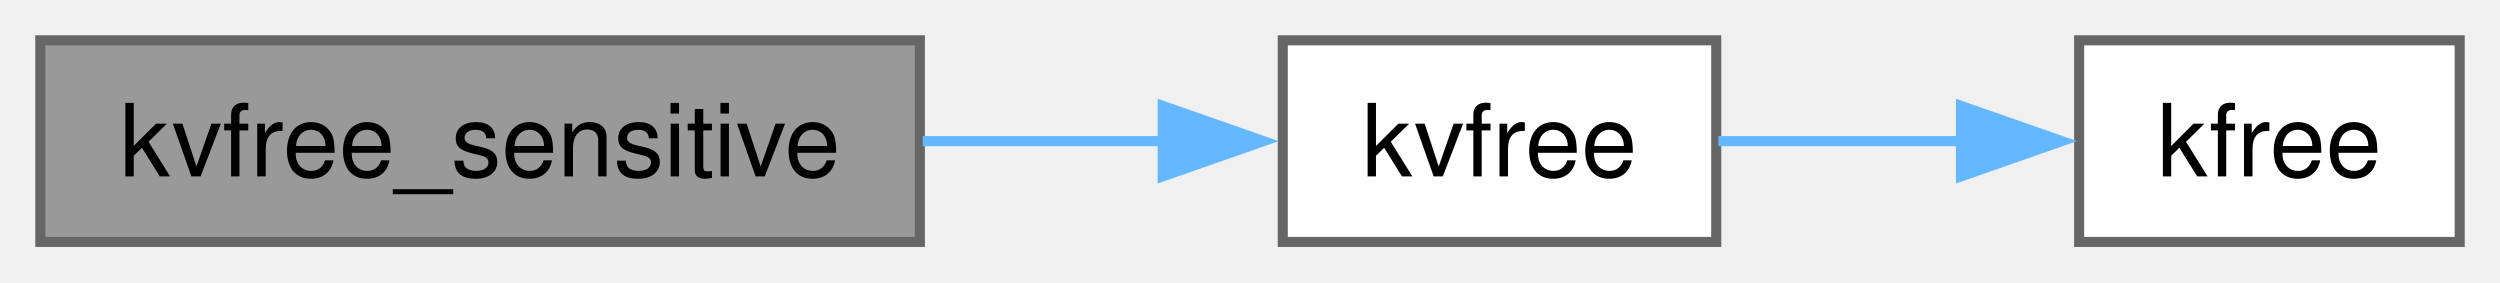
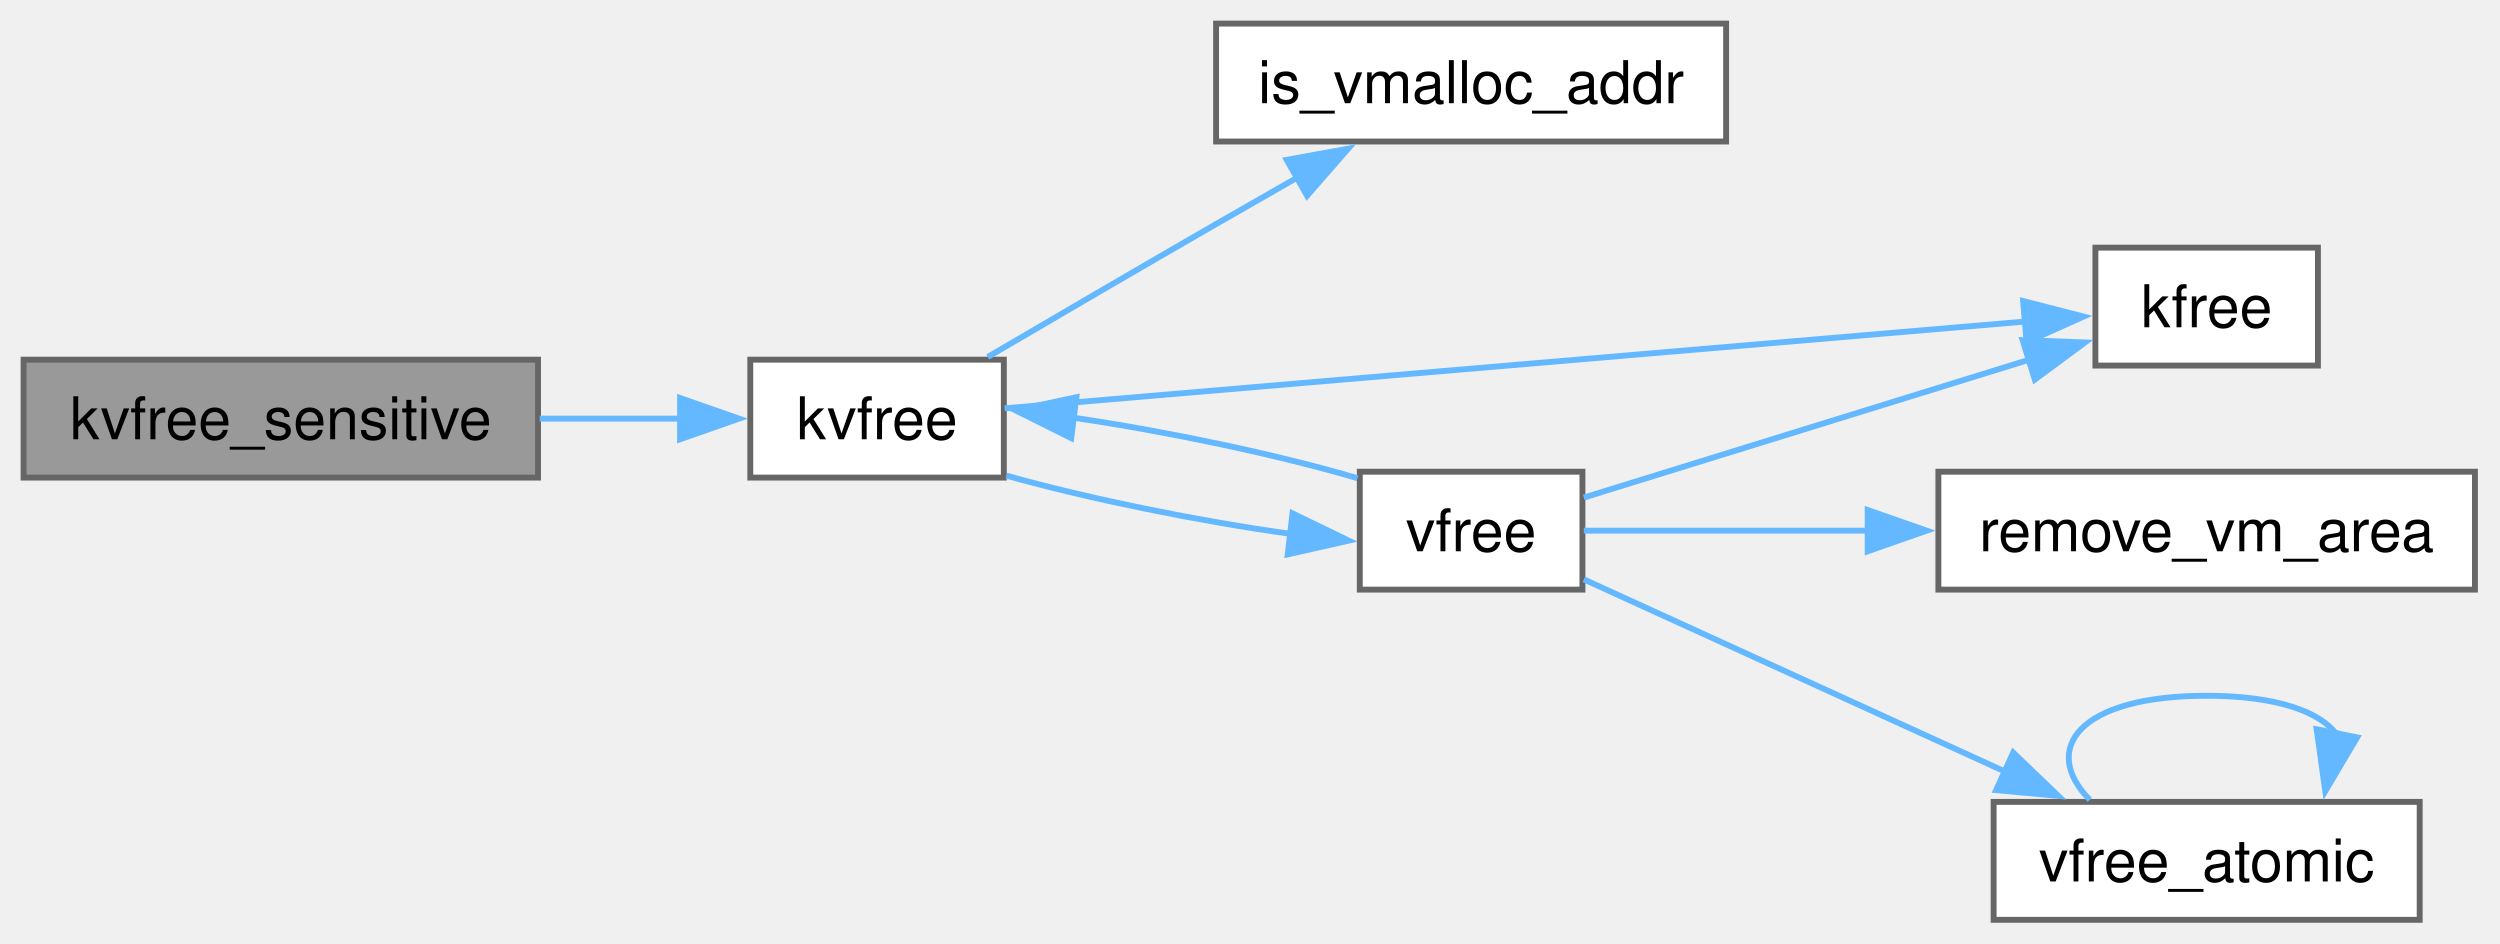
- <svg xmlns="http://www.w3.org/2000/svg" xmlns:xlink="http://www.w3.org/1999/xlink" width="248pt" height="28pt" viewBox="0.00 0.00 248.00 28.00">
-   <g id="graph0" class="graph" transform="scale(1 1) rotate(0) translate(4 24)">
+ <svg xmlns="http://www.w3.org/2000/svg" xmlns:xlink="http://www.w3.org/1999/xlink" width="424pt" height="160pt" viewBox="0.00 0.00 424.00 160.00">
+   <g id="graph0" class="graph" transform="scale(1 1) rotate(0) translate(4 156)">
    <g id="Node000001" class="node">
      <g id="a_Node000001">
        <a xlink:title=" ">
-           <polygon fill="#999999" stroke="#666666" points="87.25,-20 0,-20 0,0 87.25,0 87.25,-20" />
-           <text xml:space="preserve" text-anchor="middle" x="43.62" y="-6.5" font-family="Helvetica,sans-Serif" font-size="10.00">kvfree_sensitive</text>
+           <polygon fill="#999999" stroke="#666666" points="87.25,-95 0,-95 0,-75 87.25,-75 87.25,-95" />
+           <text xml:space="preserve" text-anchor="middle" x="43.62" y="-81.5" font-family="Helvetica,sans-Serif" font-size="10.00">kvfree_sensitive</text>
        </a>
      </g>
    </g>
    <g id="Node000002" class="node">
      <g id="a_Node000002">
        <a xlink:href="slub_8c.html#ac88c4c777e1cffcd536d365ce527ba94" target="_top" xlink:title=" ">
-           <polygon fill="white" stroke="#666666" points="166.25,-20 123.25,-20 123.25,0 166.25,0 166.25,-20" />
-           <text xml:space="preserve" text-anchor="middle" x="144.75" y="-6.5" font-family="Helvetica,sans-Serif" font-size="10.00">kvfree</text>
+           <polygon fill="white" stroke="#666666" points="166.25,-95 123.25,-95 123.25,-75 166.25,-75 166.25,-95" />
+           <text xml:space="preserve" text-anchor="middle" x="144.75" y="-81.5" font-family="Helvetica,sans-Serif" font-size="10.00">kvfree</text>
        </a>
      </g>
    </g>
    <g id="edge1_Node000001_Node000002" class="edge">
      <g id="a_edge1_Node000001_Node000002">
        <a xlink:title=" ">
-           <path fill="none" stroke="#63b8ff" d="M87.53,-10C95.56,-10 103.83,-10 111.48,-10" />
-           <polygon fill="#63b8ff" stroke="#63b8ff" points="111.34,-13.5 121.34,-10 111.34,-6.5 111.34,-13.5" />
+           <path fill="none" stroke="#63b8ff" d="M87.53,-85C95.56,-85 103.83,-85 111.48,-85" />
+           <polygon fill="#63b8ff" stroke="#63b8ff" points="111.34,-88.5 121.34,-85 111.34,-81.5 111.34,-88.5" />
        </a>
      </g>
    </g>
    <g id="Node000003" class="node">
      <g id="a_Node000003">
-         <a xlink:href="slub_8c.html#a97d9c37b943449ab48e32c6d2499261f" target="_top" xlink:title=" ">
-           <polygon fill="white" stroke="#666666" points="240,-20 202.25,-20 202.25,0 240,0 240,-20" />
-           <text xml:space="preserve" text-anchor="middle" x="221.12" y="-6.5" font-family="Helvetica,sans-Serif" font-size="10.00">kfree</text>
+         <a xlink:href="vmalloc_8c.html#a11f4356743c8b35598174fba5035aee5" target="_top" xlink:title=" ">
+           <polygon fill="white" stroke="#666666" points="288.75,-152 202.25,-152 202.25,-132 288.75,-132 288.75,-152" />
+           <text xml:space="preserve" text-anchor="middle" x="245.5" y="-138.5" font-family="Helvetica,sans-Serif" font-size="10.00">is_vmalloc_addr</text>
        </a>
      </g>
    </g>
    <g id="edge2_Node000002_Node000003" class="edge">
      <g id="a_edge2_Node000002_Node000003">
        <a xlink:title=" ">
-           <path fill="none" stroke="#63b8ff" d="M166.47,-10C173.98,-10 182.61,-10 190.72,-10" />
-           <polygon fill="#63b8ff" stroke="#63b8ff" points="190.53,-13.5 200.53,-10 190.53,-6.5 190.53,-13.5" />
+           <path fill="none" stroke="#63b8ff" d="M163.53,-95.46C174.64,-101.98 189.26,-110.52 202.25,-118 206.73,-120.58 211.49,-123.3 216.13,-125.95" />
+           <polygon fill="#63b8ff" stroke="#63b8ff" points="214.22,-128.89 224.65,-130.79 217.68,-122.8 214.22,-128.89" />
+         </a>
+       </g>
+     </g>
+     <g id="Node000004" class="node">
+       <g id="a_Node000004">
+         <a xlink:href="slub_8c.html#a97d9c37b943449ab48e32c6d2499261f" target="_top" xlink:title=" ">
+           <polygon fill="white" stroke="#666666" points="389.12,-114 351.38,-114 351.38,-94 389.12,-94 389.12,-114" />
+           <text xml:space="preserve" text-anchor="middle" x="370.25" y="-100.5" font-family="Helvetica,sans-Serif" font-size="10.00">kfree</text>
+         </a>
+       </g>
+     </g>
+     <g id="edge3_Node000002_Node000004" class="edge">
+       <g id="a_edge3_Node000002_Node000004">
+         <a xlink:title=" ">
+           <path fill="none" stroke="#63b8ff" d="M166.38,-86.75C206.16,-90.14 293.6,-97.57 339.61,-101.48" />
+           <polygon fill="#63b8ff" stroke="#63b8ff" points="339.12,-104.95 349.38,-102.31 339.71,-97.98 339.12,-104.95" />
+         </a>
+       </g>
+     </g>
+     <g id="Node000005" class="node">
+       <g id="a_Node000005">
+         <a xlink:href="vmalloc_8c.html#a2aeead9450a5b920c65bea908edead23" target="_top" xlink:title=" ">
+           <polygon fill="white" stroke="#666666" points="264.38,-76 226.62,-76 226.62,-56 264.38,-56 264.38,-76" />
+           <text xml:space="preserve" text-anchor="middle" x="245.5" y="-62.5" font-family="Helvetica,sans-Serif" font-size="10.00">vfree</text>
+         </a>
+       </g>
+     </g>
+     <g id="edge4_Node000002_Node000005" class="edge">
+       <g id="a_edge4_Node000002_Node000005">
+         <a xlink:title=" ">
+           <path fill="none" stroke="#63b8ff" d="M166.69,-75.33C180.77,-71.38 199.52,-67.57 215.09,-65.43" />
+           <polygon fill="#63b8ff" stroke="#63b8ff" points="215.21,-68.93 224.74,-64.31 214.4,-61.98 215.21,-68.93" />
+         </a>
+       </g>
+     </g>
+     <g id="edge6_Node000005_Node000002" class="edge">
+       <g id="a_edge6_Node000005_Node000002">
+         <a xlink:title=" ">
+           <path fill="none" stroke="#63b8ff" d="M226.24,-74.89C212.68,-78.9 193.82,-82.86 177.77,-85.2" />
+           <polygon fill="#63b8ff" stroke="#63b8ff" points="177.68,-81.69 168.19,-86.42 178.55,-88.63 177.68,-81.69" />
+         </a>
+       </g>
+     </g>
+     <g id="edge5_Node000005_Node000004" class="edge">
+       <g id="a_edge5_Node000005_Node000004">
+         <a xlink:title=" ">
+           <path fill="none" stroke="#63b8ff" d="M264.61,-71.61C284.56,-77.78 316.9,-87.79 340.36,-95.06" />
+           <polygon fill="#63b8ff" stroke="#63b8ff" points="339.03,-98.31 349.62,-97.92 341.1,-91.62 339.03,-98.31" />
+         </a>
+       </g>
+     </g>
+     <g id="Node000006" class="node">
+       <g id="a_Node000006">
+         <a xlink:href="vmalloc_8c.html#ae57ef71b686f9e0fa536cd948632082f" target="_top" xlink:title=" ">
+           <polygon fill="white" stroke="#666666" points="415.75,-76 324.75,-76 324.75,-56 415.75,-56 415.75,-76" />
+           <text xml:space="preserve" text-anchor="middle" x="370.25" y="-62.5" font-family="Helvetica,sans-Serif" font-size="10.00">remove_vm_area</text>
+         </a>
+       </g>
+     </g>
+     <g id="edge7_Node000005_Node000006" class="edge">
+       <g id="a_edge7_Node000005_Node000006">
+         <a xlink:title=" ">
+           <path fill="none" stroke="#63b8ff" d="M264.61,-66C277.47,-66 295.48,-66 312.94,-66" />
+           <polygon fill="#63b8ff" stroke="#63b8ff" points="312.76,-69.5 322.76,-66 312.76,-62.5 312.76,-69.5" />
+         </a>
+       </g>
+     </g>
+     <g id="Node000007" class="node">
+       <g id="a_Node000007">
+         <a xlink:href="vmalloc_8c.html#a876e3efe295a93f23b3dadee17edb49a" target="_top" xlink:title=" ">
+           <polygon fill="white" stroke="#666666" points="406.38,-20 334.12,-20 334.12,0 406.38,0 406.38,-20" />
+           <text xml:space="preserve" text-anchor="middle" x="370.25" y="-6.5" font-family="Helvetica,sans-Serif" font-size="10.00">vfree_atomic</text>
+         </a>
+       </g>
+     </g>
+     <g id="edge8_Node000005_Node000007" class="edge">
+       <g id="a_edge8_Node000005_Node000007">
+         <a xlink:title=" ">
+           <path fill="none" stroke="#63b8ff" d="M264.61,-57.74C283.38,-49.17 313.13,-35.6 336.12,-25.11" />
+           <polygon fill="#63b8ff" stroke="#63b8ff" points="337.44,-28.36 345.09,-21.02 334.54,-21.99 337.44,-28.36" />
+         </a>
+       </g>
+     </g>
+     <g id="edge9_Node000007_Node000007" class="edge">
+       <g id="a_edge9_Node000007_Node000007">
+         <a xlink:title=" ">
+           <path fill="none" stroke="#63b8ff" d="M350.43,-20.34C341.96,-28.98 348.56,-38 370.25,-38 382.11,-38 389.46,-35.3 392.3,-31.44" />
+           <polygon fill="#63b8ff" stroke="#63b8ff" points="395.77,-30.94 390.37,-21.82 388.9,-32.32 395.77,-30.94" />
        </a>
      </g>
    </g>
  </g>
</svg>
